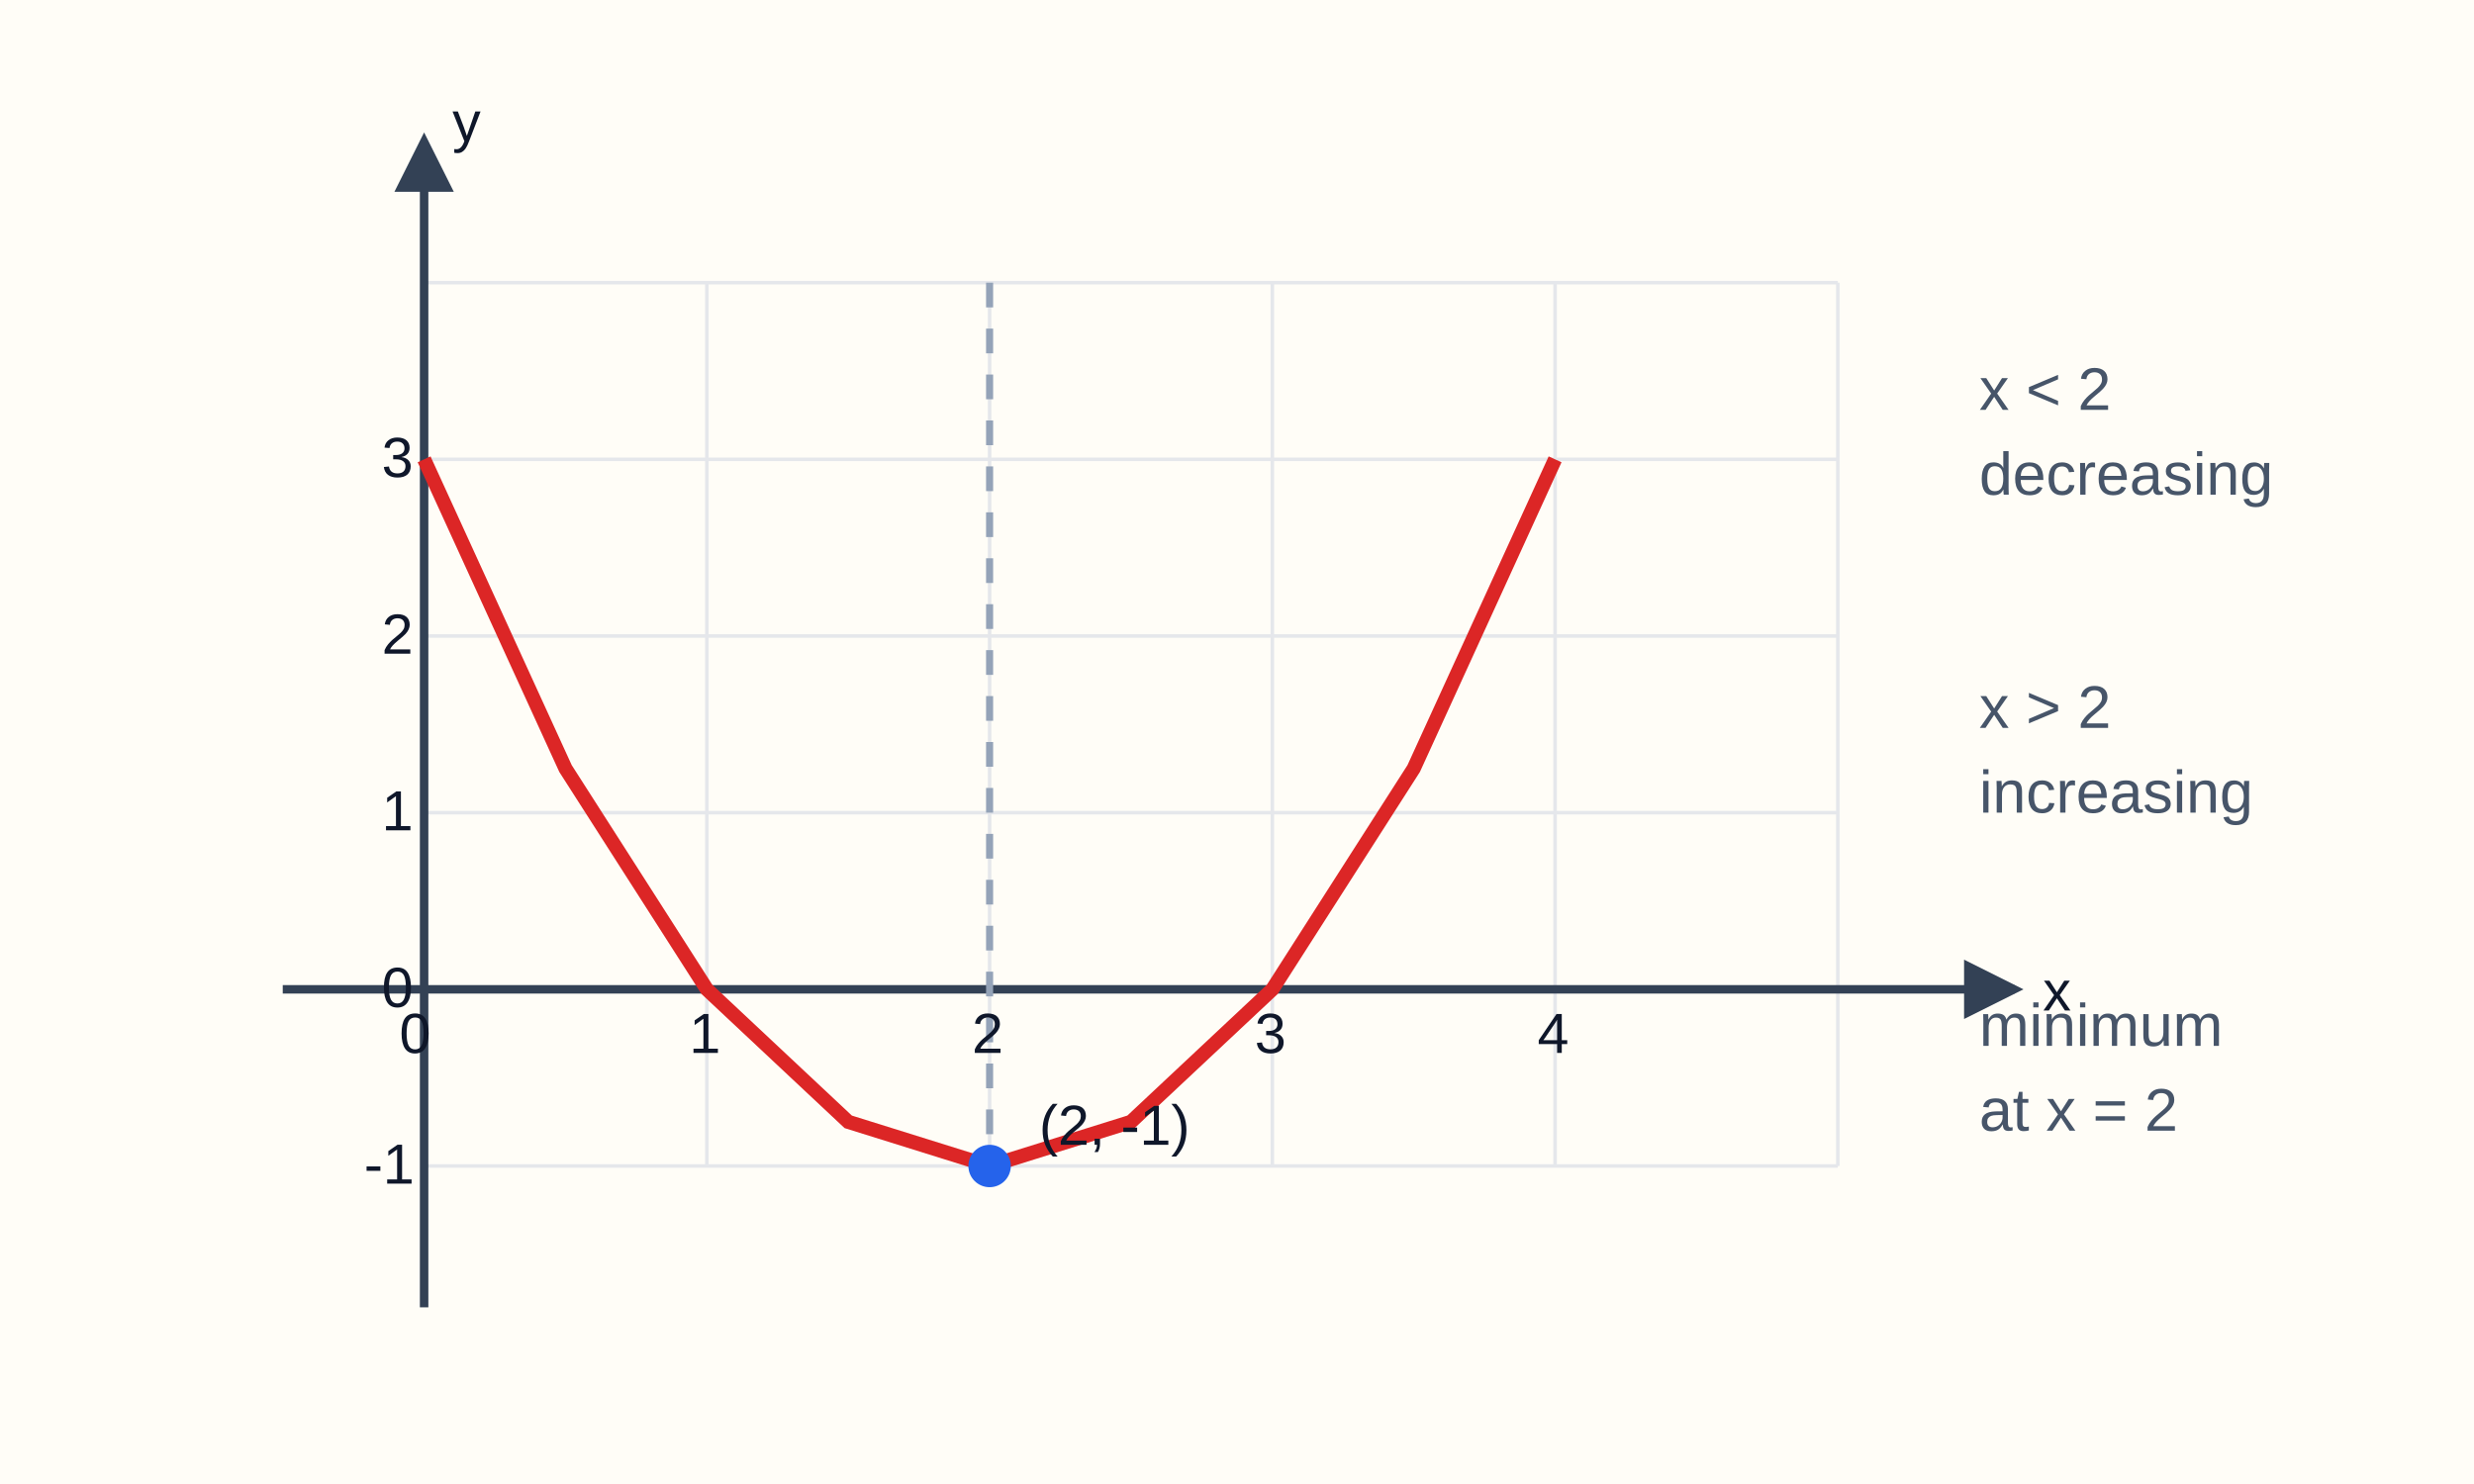
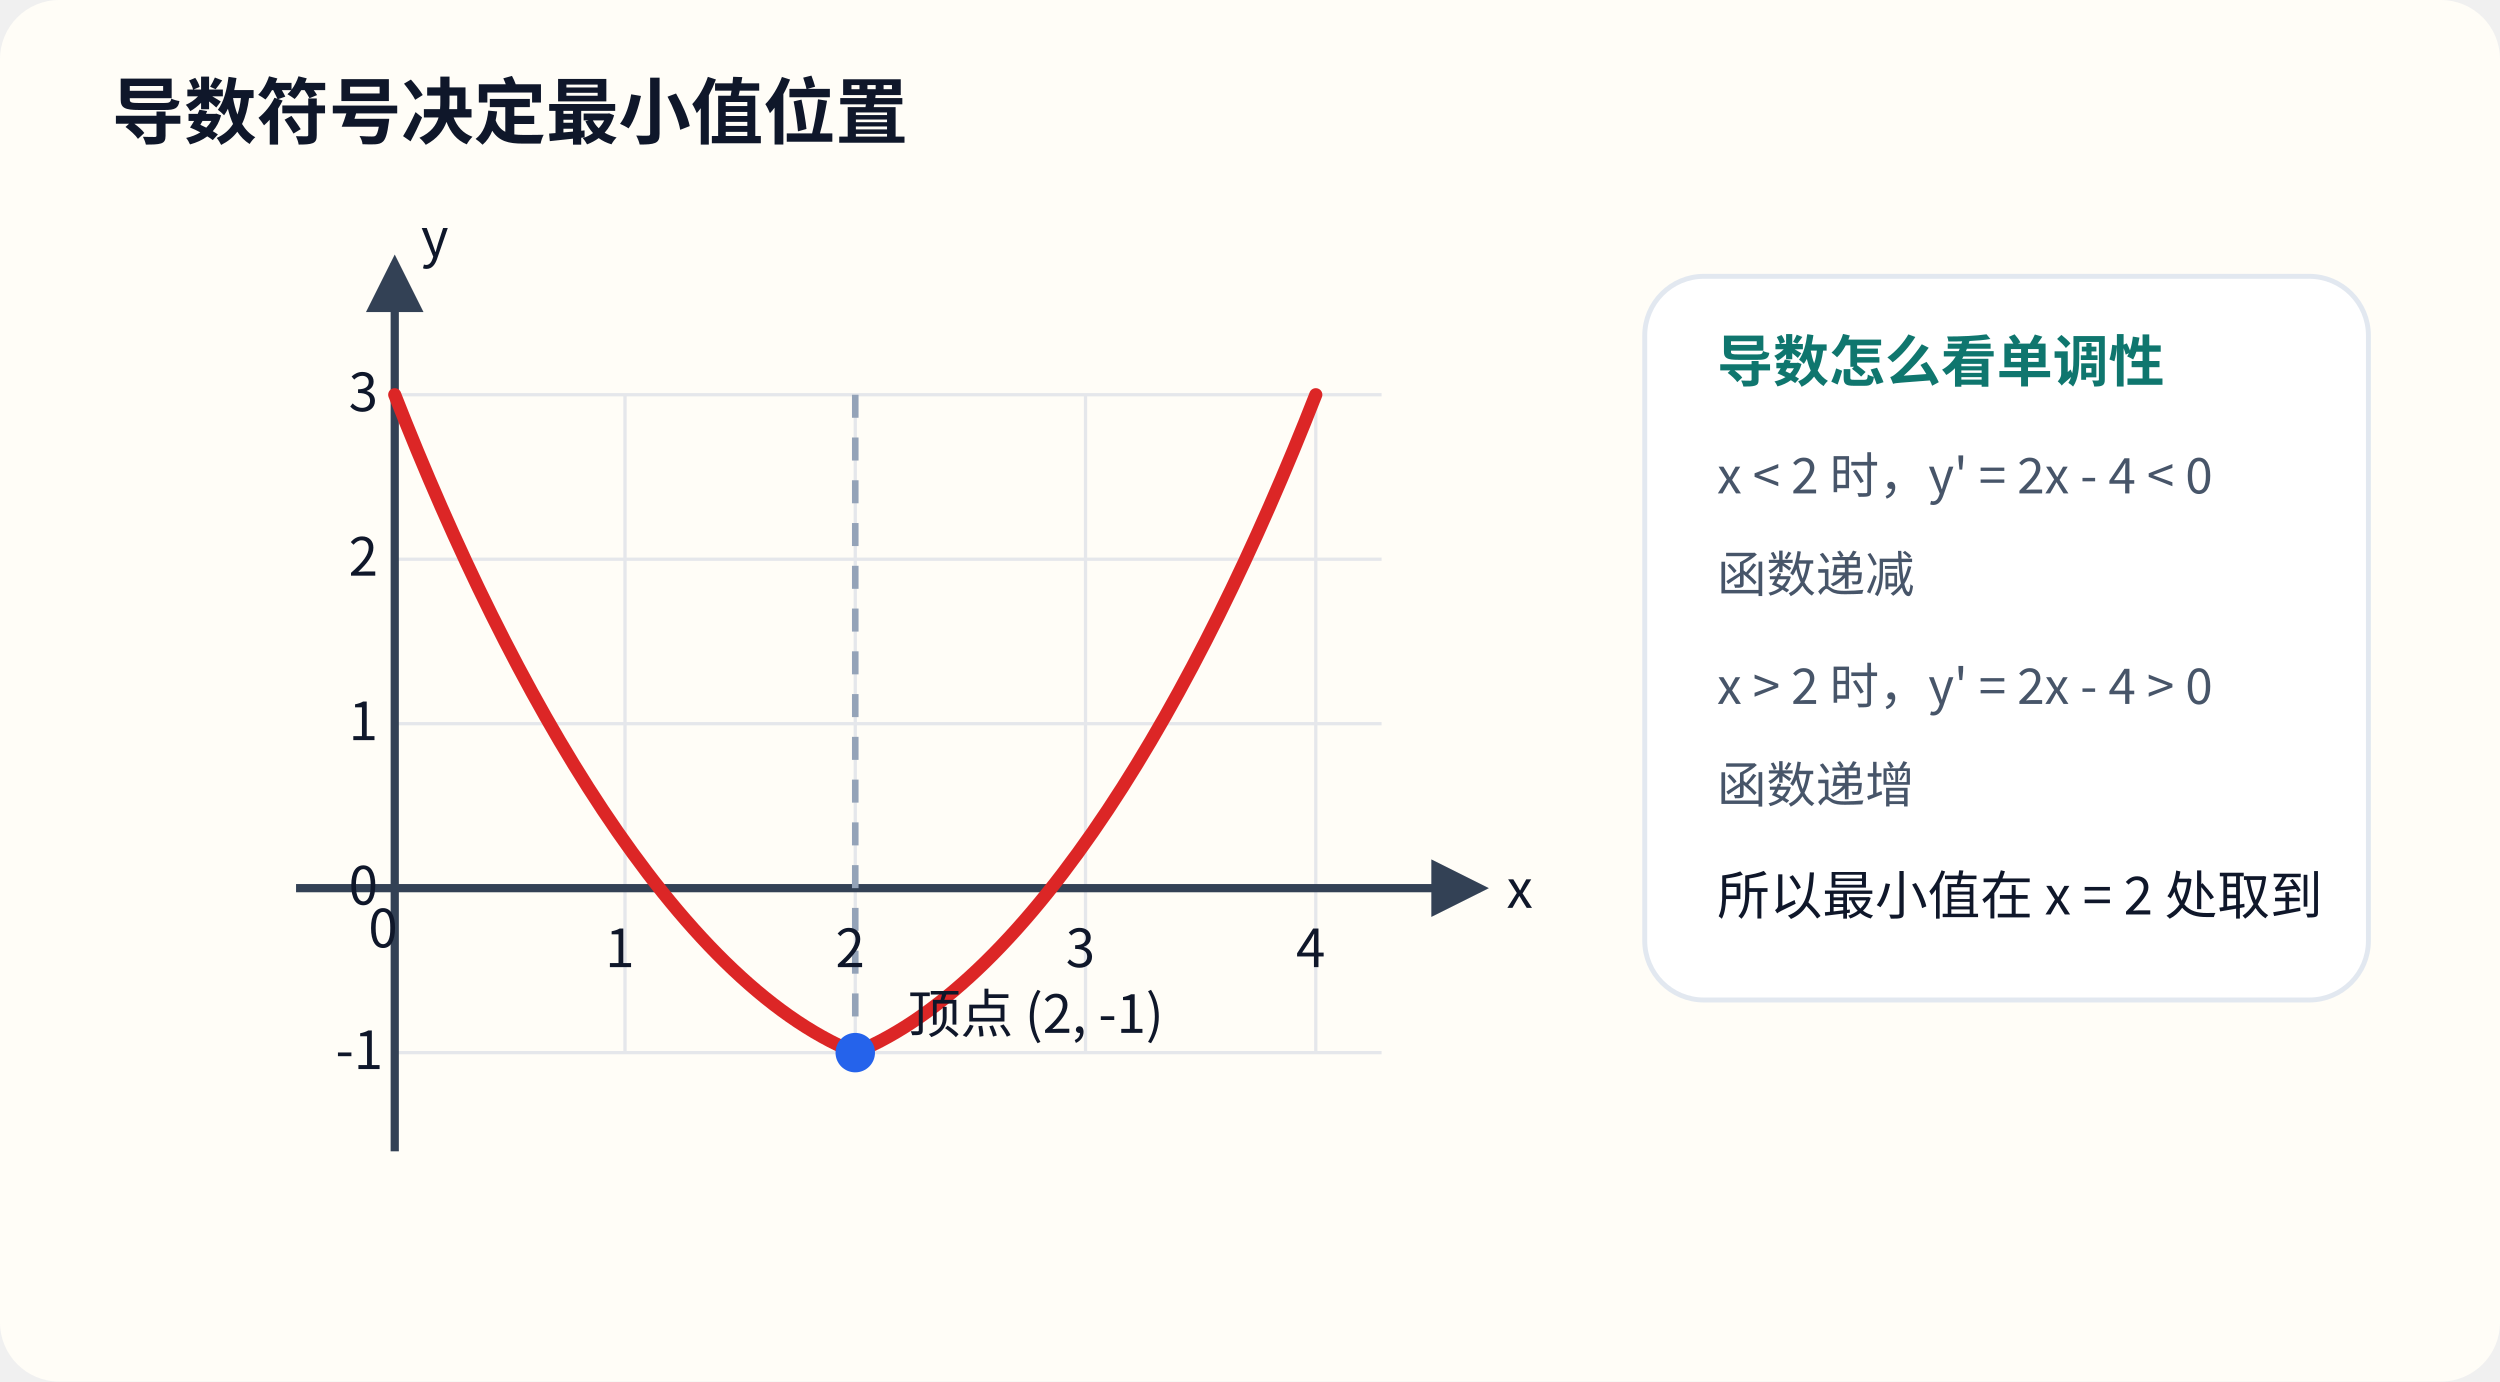
- <svg xmlns="http://www.w3.org/2000/svg" width="700" height="420" viewBox="0 0 700 420">
+ <svg xmlns="http://www.w3.org/2000/svg" width="760" height="420" viewBox="0 0 760 420">
  <defs>
-     <marker id="arrow" viewBox="0 0 10 10" refX="8.5" refY="5" markerWidth="7" markerHeight="7" orient="auto-start-reverse">
-       <path d="M 0 0 L 10 5 L 0 10 z" fill="#334155" />
+     <style>
+       .bg { fill: #fffdf7; }
+       .grid { stroke: #e5e7eb; stroke-width: 1; }
+       .axis { stroke: #334155; stroke-width: 2.5; }
+       .guide { stroke: #94a3b8; stroke-width: 2; stroke-dasharray: 7 6; }
+       .curve { fill: none; stroke: #dc2626; stroke-width: 4; stroke-linecap: round; stroke-linejoin: round; }
+       .note { fill: #ffffff; stroke: #e2e8f0; stroke-width: 1.5; }
+       .title {
+         font-family: "PingFang SC", "Noto Sans CJK SC", "Microsoft YaHei", sans-serif;
+         font-size: 22px;
+         font-weight: 700;
+         fill: #0f172a;
+       }
+       .text {
+         font-family: "PingFang SC", "Noto Sans CJK SC", "Microsoft YaHei", sans-serif;
+         font-size: 16px;
+         fill: #0f172a;
+       }
+       .small {
+         font-family: "PingFang SC", "Noto Sans CJK SC", "Microsoft YaHei", sans-serif;
+         font-size: 15px;
+         fill: #475569;
+       }
+       .highlight {
+         font-family: "PingFang SC", "Noto Sans CJK SC", "Microsoft YaHei", sans-serif;
+         font-size: 17px;
+         font-weight: 600;
+         fill: #0f766e;
+       }
+     </style>
+     <marker id="arrow" viewBox="0 0 10 10" refX="8.5" refY="5" markerWidth="7" markerHeight="7" orient="auto">
+       <path d="M0 0L10 5L0 10Z" fill="#334155" />
    </marker>
  </defs>
-   <rect width="700" height="420" fill="#fffdf7" />
-   <g stroke="#e5e7eb" stroke-width="1">
-     <line x1="120" y1="80" x2="120" y2="330" />
-     <line x1="200" y1="80" x2="200" y2="330" />
-     <line x1="280" y1="80" x2="280" y2="330" />
-     <line x1="360" y1="80" x2="360" y2="330" />
-     <line x1="440" y1="80" x2="440" y2="330" />
-     <line x1="520" y1="80" x2="520" y2="330" />
-     <line x1="120" y1="80" x2="520" y2="80" />
-     <line x1="120" y1="130" x2="520" y2="130" />
-     <line x1="120" y1="180" x2="520" y2="180" />
-     <line x1="120" y1="230" x2="520" y2="230" />
-     <line x1="120" y1="280" x2="520" y2="280" />
-     <line x1="120" y1="330" x2="520" y2="330" />
+   <rect class="bg" width="760" height="420" rx="18" />
+   <text class="title" x="34" y="42">导数符号决定最小值位置</text>
+   <g class="grid">
+     <line x1="120" y1="120" x2="420" y2="120" />
+     <line x1="120" y1="170" x2="420" y2="170" />
+     <line x1="120" y1="220" x2="420" y2="220" />
+     <line x1="120" y1="270" x2="420" y2="270" />
+     <line x1="120" y1="320" x2="420" y2="320" />
+     <line x1="120" y1="120" x2="120" y2="320" />
+     <line x1="190" y1="120" x2="190" y2="320" />
+     <line x1="260" y1="120" x2="260" y2="320" />
+     <line x1="330" y1="120" x2="330" y2="320" />
+     <line x1="400" y1="120" x2="400" y2="320" />
  </g>
-   <line x1="80" y1="280" x2="570" y2="280" stroke="#334155" stroke-width="2.4" marker-end="url(#arrow)" />
-   <line x1="120" y1="370" x2="120" y2="40" stroke="#334155" stroke-width="2.4" marker-end="url(#arrow)" />
-   <line x1="280" y1="80" x2="280" y2="330" stroke="#94a3b8" stroke-width="2" stroke-dasharray="7 6" />
-   <polyline fill="none" stroke="#dc2626" stroke-width="4" points="120,130 160,217.5 200,280 240,317.5 280,330 320,317.5 360,280 400,217.5 440,130" />
-   <circle cx="280" cy="330" r="6" fill="#2563eb" />
-   <g font-family="Arial, sans-serif" font-size="16" fill="#0f172a">
-     <text x="578" y="286">x</text>
-     <text x="128" y="40">y</text>
-     <text x="113" y="298">0</text>
-     <text x="195" y="298">1</text>
-     <text x="275" y="298">2</text>
-     <text x="355" y="298">3</text>
-     <text x="435" y="298">4</text>
-     <text x="103" y="335">-1</text>
-     <text x="108" y="285">0</text>
-     <text x="108" y="235">1</text>
-     <text x="108" y="185">2</text>
-     <text x="108" y="135">3</text>
-     <text x="294" y="324">(2, -1)</text>
+   <line class="axis" x1="90" y1="270" x2="450" y2="270" marker-end="url(#arrow)" />
+   <line class="axis" x1="120" y1="350" x2="120" y2="80" marker-end="url(#arrow)" />
+   <line class="guide" x1="260" y1="120" x2="260" y2="320" />
+   <path class="curve" d="M120 120 C156 212 206 298 260 320 C314 298 364 212 400 120" />
+   <circle cx="260" cy="320" r="6" fill="#2563eb" />
+   <g class="text">
+     <text x="458" y="276">x</text>
+     <text x="128" y="78">y</text>
+     <text x="112" y="288">0</text>
+     <text x="184" y="294">1</text>
+     <text x="254" y="294">2</text>
+     <text x="324" y="294">3</text>
+     <text x="394" y="294">4</text>
+     <text x="102" y="325">-1</text>
+     <text x="106" y="275">0</text>
+     <text x="106" y="225">1</text>
+     <text x="106" y="175">2</text>
+     <text x="106" y="125">3</text>
+     <text x="276" y="314">顶点 (2, -1)</text>
  </g>
-   <g font-family="Arial, sans-serif" font-size="17" fill="#475569">
-     <text x="560" y="116">x &lt; 2</text>
-     <text x="560" y="140">decreasing</text>
-     <text x="560" y="206">x &gt; 2</text>
-     <text x="560" y="230">increasing</text>
-     <text x="560" y="296">minimum</text>
-     <text x="560" y="320">at x = 2</text>
-   </g>
+   <rect class="note" x="500" y="84" width="220" height="220" rx="18" />
+   <text class="highlight" x="522" y="116">导数怎么看单调性</text>
+   <text class="small" x="522" y="150">x &lt; 2 时，y' = 2x - 4 &lt; 0</text>
+   <text class="small" x="522" y="180">函数递减</text>
+   <text class="small" x="522" y="214">x &gt; 2 时，y' = 2x - 4 &gt; 0</text>
+   <text class="small" x="522" y="244">函数递增</text>
+   <text class="text" x="522" y="278">所以最小值在 x = 2 处取到</text>
</svg>
